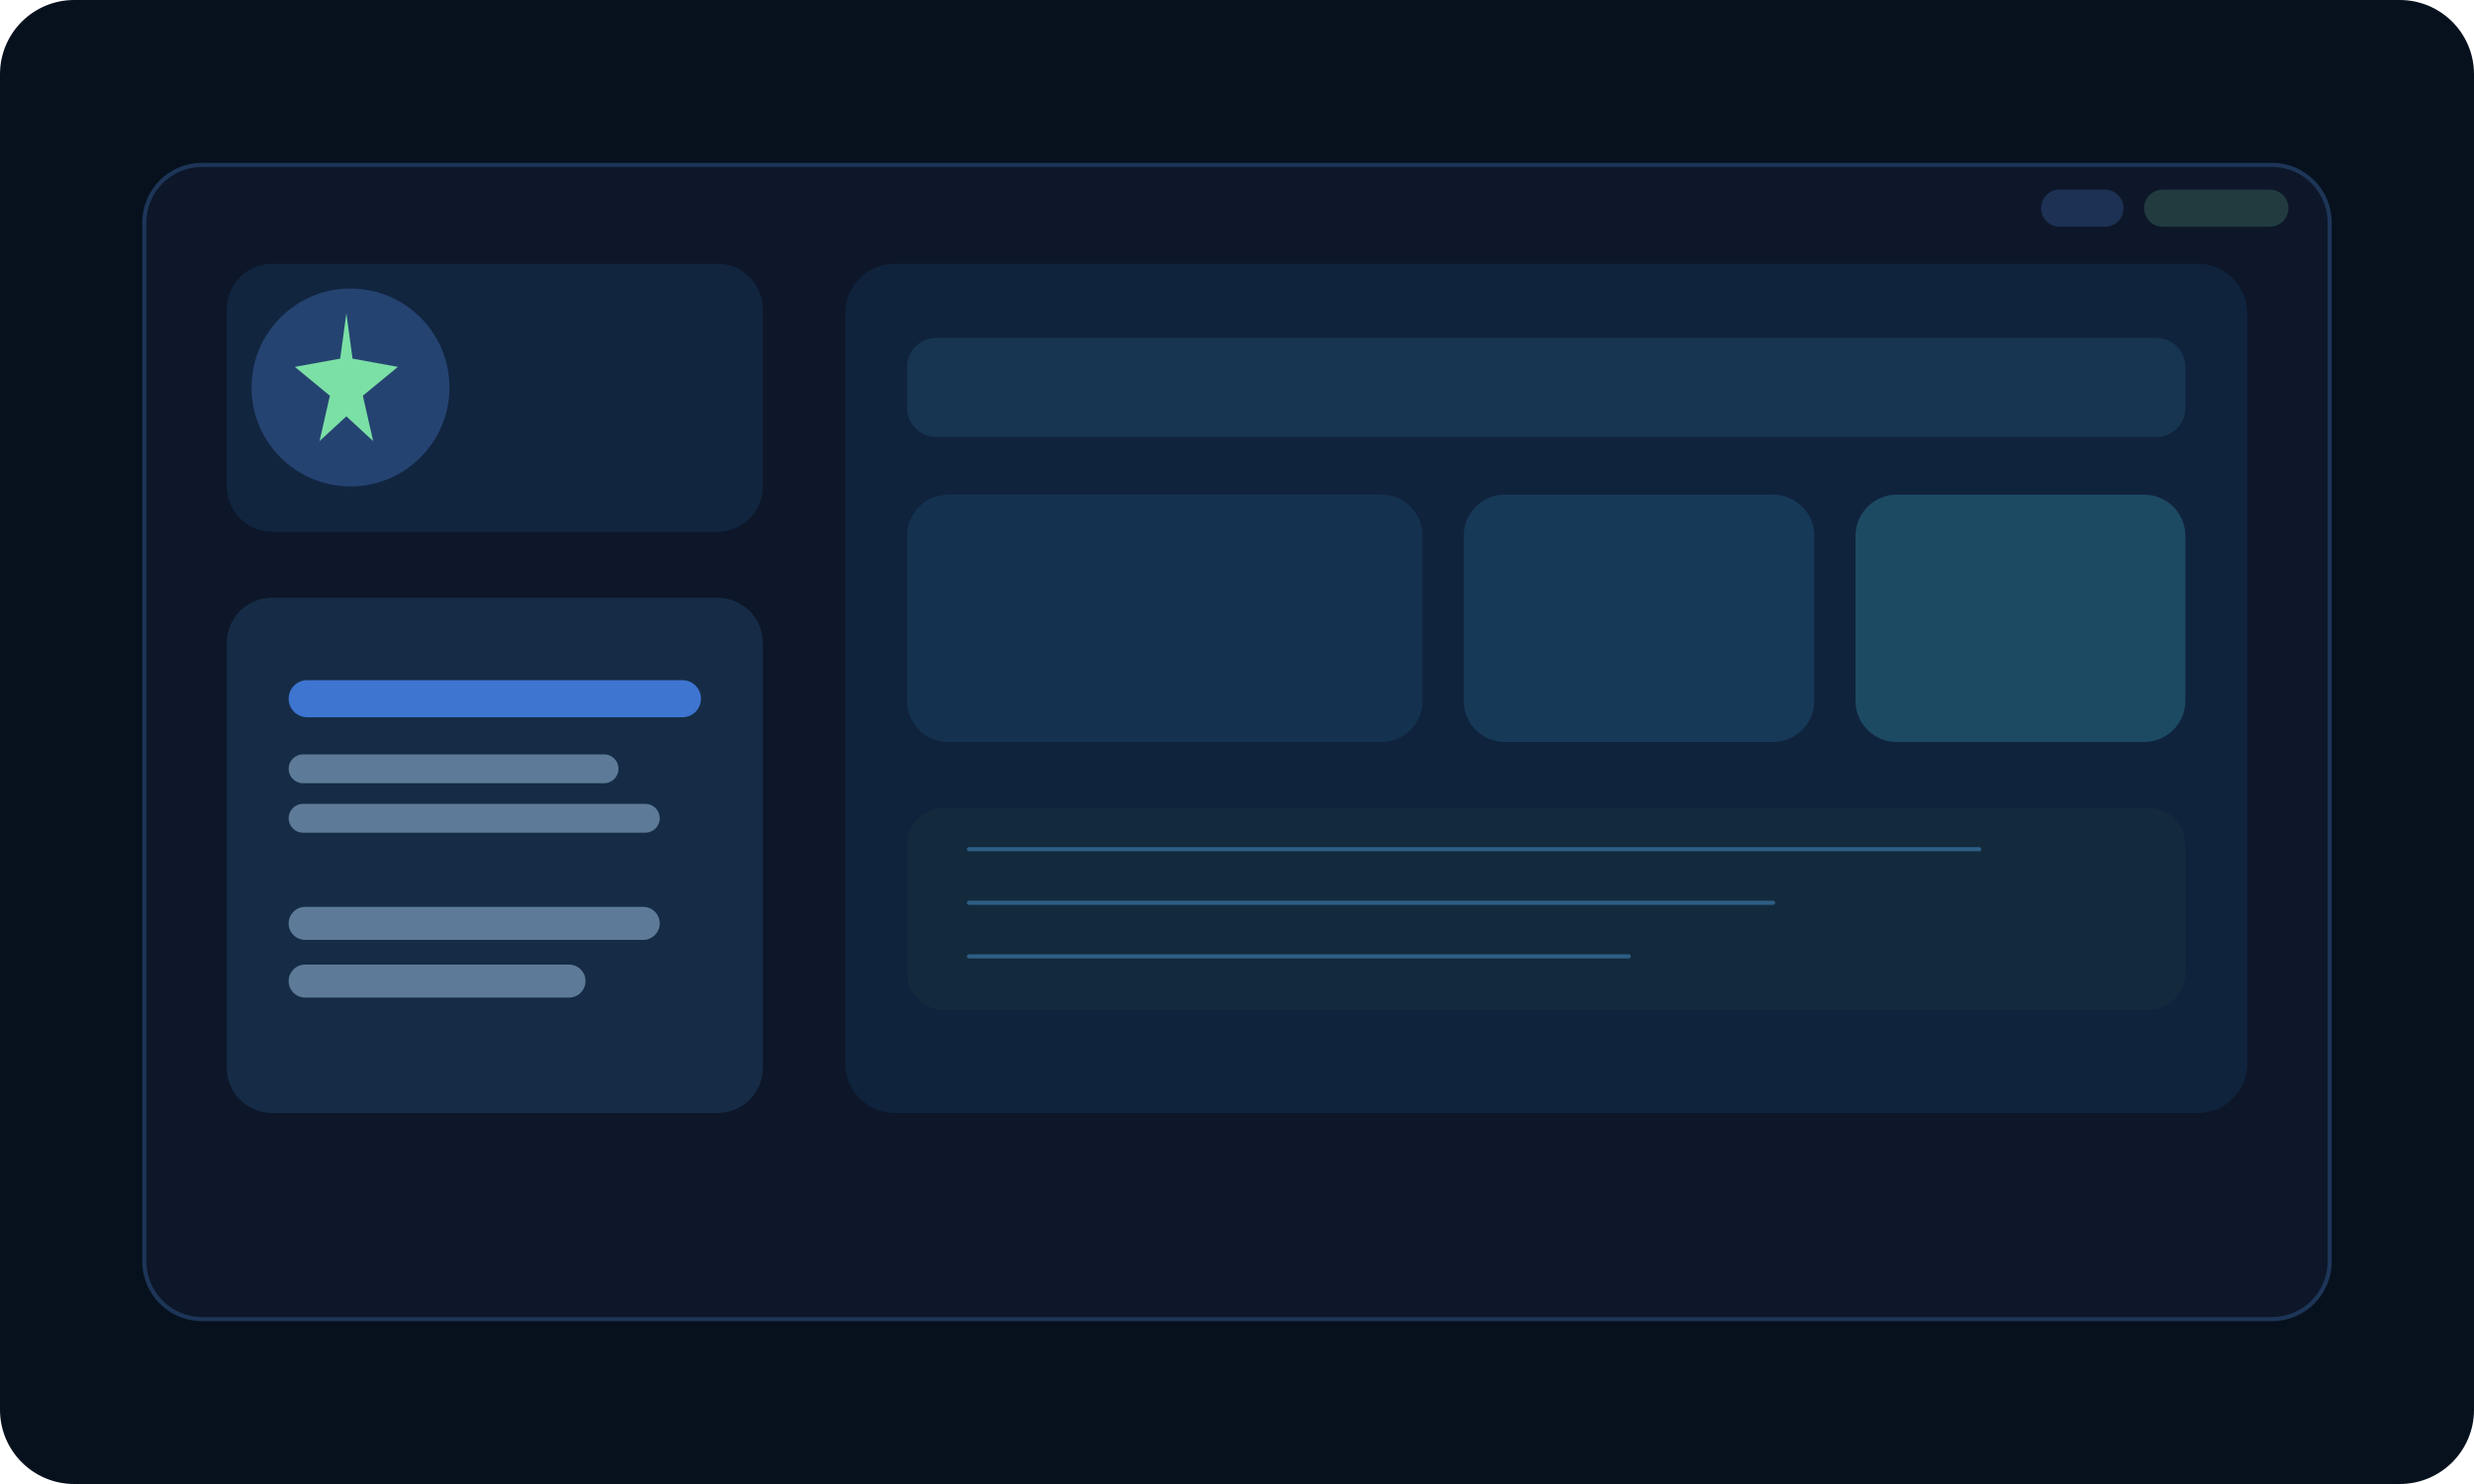
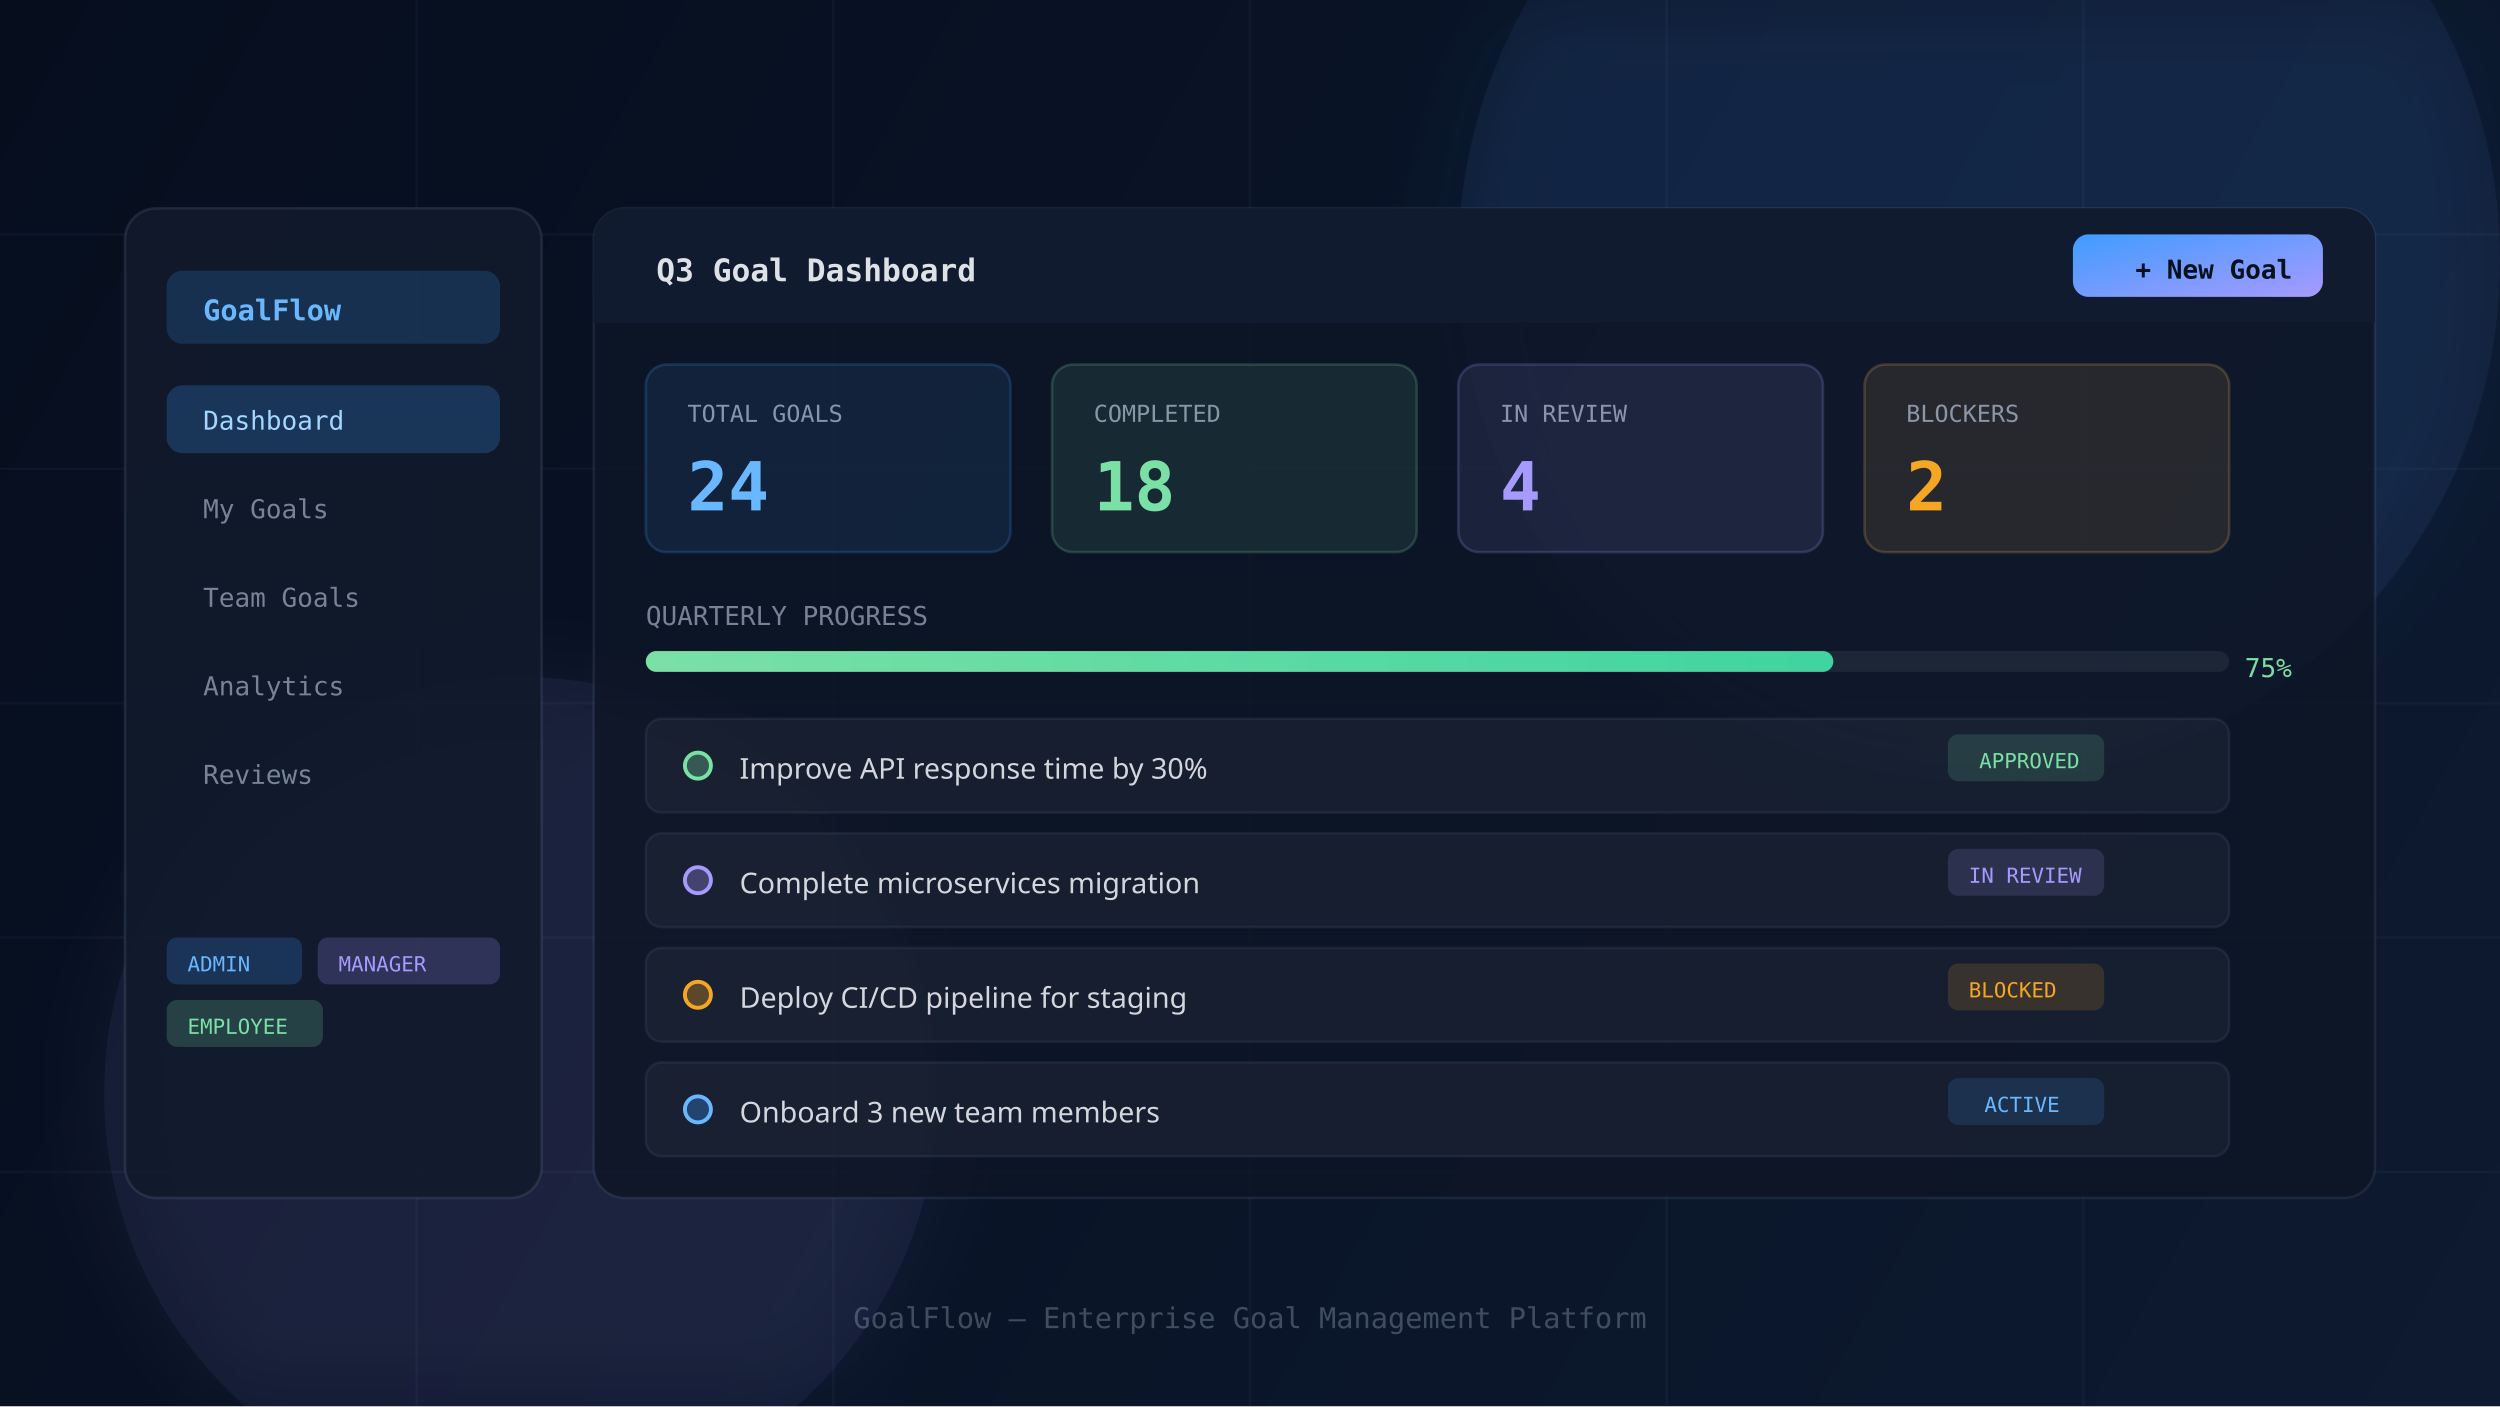
- <svg xmlns="http://www.w3.org/2000/svg" width="1200" height="720" viewBox="0 0 1200 720" fill="none">
-   <rect width="1200" height="720" rx="36" fill="#07111E" />
-   <rect x="70" y="80" width="1060" height="560" rx="28" fill="#0D1729" stroke="#1D3557" stroke-width="2" />
-   <rect x="110" y="128" width="260" height="130" rx="22" fill="#11253F" />
-   <rect x="110" y="290" width="260" height="250" rx="22" fill="#162C46" />
-   <rect x="410" y="128" width="680" height="412" rx="24" fill="#10233D" />
-   <rect x="440" y="164" width="620" height="48" rx="14" fill="#173550" />
-   <rect x="440" y="240" width="250" height="120" rx="20" fill="#14324F" />
-   <rect x="710" y="240" width="170" height="120" rx="20" fill="#173958" />
-   <rect x="900" y="240" width="160" height="120" rx="20" fill="#1D4A63" />
-   <rect x="440" y="392" width="620" height="98" rx="18" fill="#132A3D" />
-   <circle cx="170" cy="188" r="48" fill="#5E9BFF" fill-opacity="0.26" />
-   <path d="M168 152L171 174L193 178L176 192L181 214L168 202L155 214L160 192L143 178L165 174L168 152Z" fill="#7BE0A5" />
-   <rect x="140" y="330" width="200" height="18" rx="9" fill="#4A8DFF" fill-opacity="0.75" />
-   <rect x="140" y="366" width="160" height="14" rx="7" fill="#5D7B98" />
-   <rect x="140" y="390" width="180" height="14" rx="7" fill="#5D7B98" />
-   <rect x="140" y="440" width="180" height="16" rx="8" fill="#5D7B98" />
-   <rect x="140" y="468" width="144" height="16" rx="8" fill="#5D7B98" />
-   <path d="M470 412H960" stroke="#2F5E85" stroke-width="2" stroke-linecap="round" />
-   <path d="M470 438H860" stroke="#2F5E85" stroke-width="2" stroke-linecap="round" />
-   <path d="M470 464H790" stroke="#2F5E85" stroke-width="2" stroke-linecap="round" />
-   <rect x="1040" y="92" width="70" height="18" rx="9" fill="#7BE0A5" fill-opacity="0.18" />
-   <rect x="990" y="92" width="40" height="18" rx="9" fill="#5E9BFF" fill-opacity="0.2" />
+ <svg xmlns="http://www.w3.org/2000/svg" viewBox="0 0 960 540" fill="none">
+   <defs>
+     <linearGradient id="gf-bg" x1="0" y1="0" x2="960" y2="540" gradientUnits="userSpaceOnUse">
+       <stop offset="0%" stop-color="#060e1e" />
+       <stop offset="100%" stop-color="#0d1a30" />
+     </linearGradient>
+     <linearGradient id="gf-accent" x1="0" y1="0" x2="1" y2="1">
+       <stop offset="0%" stop-color="#3f9cff" />
+       <stop offset="100%" stop-color="#a79aff" />
+     </linearGradient>
+     <linearGradient id="gf-green" x1="0" y1="0" x2="1" y2="0">
+       <stop offset="0%" stop-color="#7be0a5" />
+       <stop offset="100%" stop-color="#3fd4a0" />
+     </linearGradient>
+     <filter id="gf-glow">
+       <feGaussianBlur stdDeviation="18" result="blur" />
+       <feComposite in="SourceGraphic" in2="blur" operator="over" />
+     </filter>
+     <clipPath id="gf-clip">
+       <rect width="960" height="540" rx="0" />
+     </clipPath>
+   </defs>
+   <rect width="960" height="540" fill="url(#gf-bg)" />
+   <circle cx="760" cy="100" r="200" fill="rgba(63,156,255,0.07)" filter="url(#gf-glow)" />
+   <circle cx="200" cy="420" r="160" fill="rgba(167,154,255,0.06)" filter="url(#gf-glow)" />
+   <g stroke="rgba(168,193,229,0.04)" stroke-width="1">
+     <line x1="0" y1="90" x2="960" y2="90" />
+     <line x1="0" y1="180" x2="960" y2="180" />
+     <line x1="0" y1="270" x2="960" y2="270" />
+     <line x1="0" y1="360" x2="960" y2="360" />
+     <line x1="0" y1="450" x2="960" y2="450" />
+     <line x1="160" y1="0" x2="160" y2="540" />
+     <line x1="320" y1="0" x2="320" y2="540" />
+     <line x1="480" y1="0" x2="480" y2="540" />
+     <line x1="640" y1="0" x2="640" y2="540" />
+     <line x1="800" y1="0" x2="800" y2="540" />
+   </g>
+   <rect x="48" y="80" width="160" height="380" rx="12" fill="rgba(17,26,44,0.9)" stroke="rgba(168,193,229,0.12)" stroke-width="1" />
+   <rect x="64" y="104" width="128" height="28" rx="6" fill="rgba(63,156,255,0.18)" />
+   <text x="78" y="123" font-family="monospace" font-size="11" fill="#69b7ff" font-weight="600">GoalFlow</text>
+   <rect x="64" y="148" width="128" height="26" rx="6" fill="rgba(63,156,255,0.22)" />
+   <text x="78" y="165" font-family="monospace" font-size="10" fill="#a4d7ff">Dashboard</text>
+   <rect x="64" y="182" width="128" height="26" rx="6" fill="transparent" />
+   <text x="78" y="199" font-family="monospace" font-size="10" fill="rgba(165,177,197,0.7)">My Goals</text>
+   <rect x="64" y="216" width="128" height="26" rx="6" fill="transparent" />
+   <text x="78" y="233" font-family="monospace" font-size="10" fill="rgba(165,177,197,0.7)">Team Goals</text>
+   <rect x="64" y="250" width="128" height="26" rx="6" fill="transparent" />
+   <text x="78" y="267" font-family="monospace" font-size="10" fill="rgba(165,177,197,0.7)">Analytics</text>
+   <rect x="64" y="284" width="128" height="26" rx="6" fill="transparent" />
+   <text x="78" y="301" font-family="monospace" font-size="10" fill="rgba(165,177,197,0.7)">Reviews</text>
+   <rect x="64" y="360" width="52" height="18" rx="4" fill="rgba(63,156,255,0.2)" />
+   <text x="72" y="373" font-family="monospace" font-size="8" fill="#69b7ff">ADMIN</text>
+   <rect x="122" y="360" width="70" height="18" rx="4" fill="rgba(167,154,255,0.2)" />
+   <text x="130" y="373" font-family="monospace" font-size="8" fill="#a79aff">MANAGER</text>
+   <rect x="64" y="384" width="60" height="18" rx="4" fill="rgba(123,224,165,0.2)" />
+   <text x="72" y="397" font-family="monospace" font-size="8" fill="#7be0a5">EMPLOYEE</text>
+   <rect x="228" y="80" width="684" height="380" rx="12" fill="rgba(13,22,38,0.85)" stroke="rgba(168,193,229,0.1)" stroke-width="1" />
+   <rect x="228" y="80" width="684" height="44" rx="12" fill="rgba(17,28,48,0.95)" />
+   <rect x="228" y="104" width="684" height="20" rx="0" fill="rgba(17,28,48,0.95)" />
+   <text x="252" y="108" font-family="monospace" font-size="12" fill="rgba(244,247,251,0.9)" font-weight="700">Q3 Goal Dashboard</text>
+   <rect x="796" y="90" width="96" height="24" rx="6" fill="url(#gf-accent)" />
+   <text x="820" y="107" font-family="monospace" font-size="10" fill="#07111d" font-weight="700">+ New Goal</text>
+   <rect x="248" y="140" width="140" height="72" rx="8" fill="rgba(63,156,255,0.1)" stroke="rgba(63,156,255,0.2)" stroke-width="1" />
+   <text x="264" y="162" font-family="monospace" font-size="9" fill="rgba(165,177,197,0.8)" text-transform="uppercase">TOTAL GOALS</text>
+   <text x="264" y="196" font-family="monospace" font-size="26" fill="#69b7ff" font-weight="700">24</text>
+   <rect x="404" y="140" width="140" height="72" rx="8" fill="rgba(123,224,165,0.1)" stroke="rgba(123,224,165,0.2)" stroke-width="1" />
+   <text x="420" y="162" font-family="monospace" font-size="9" fill="rgba(165,177,197,0.8)">COMPLETED</text>
+   <text x="420" y="196" font-family="monospace" font-size="26" fill="#7be0a5" font-weight="700">18</text>
+   <rect x="560" y="140" width="140" height="72" rx="8" fill="rgba(167,154,255,0.1)" stroke="rgba(167,154,255,0.2)" stroke-width="1" />
+   <text x="576" y="162" font-family="monospace" font-size="9" fill="rgba(165,177,197,0.8)">IN REVIEW</text>
+   <text x="576" y="196" font-family="monospace" font-size="26" fill="#a79aff" font-weight="700">4</text>
+   <rect x="716" y="140" width="140" height="72" rx="8" fill="rgba(255,180,80,0.1)" stroke="rgba(255,180,80,0.2)" stroke-width="1" />
+   <text x="732" y="162" font-family="monospace" font-size="9" fill="rgba(165,177,197,0.8)">BLOCKERS</text>
+   <text x="732" y="196" font-family="monospace" font-size="26" fill="#f5a623" font-weight="700">2</text>
+   <text x="248" y="240" font-family="monospace" font-size="10" fill="rgba(165,177,197,0.7)">QUARTERLY PROGRESS</text>
+   <rect x="248" y="250" width="608" height="8" rx="4" fill="rgba(255,255,255,0.06)" />
+   <rect x="248" y="250" width="456" height="8" rx="4" fill="url(#gf-green)" />
+   <text x="862" y="260" font-family="monospace" font-size="10" fill="#7be0a5">75%</text>
+   <rect x="248" y="276" width="608" height="36" rx="6" fill="rgba(255,255,255,0.04)" stroke="rgba(168,193,229,0.08)" stroke-width="1" />
+   <circle cx="268" cy="294" r="5" fill="rgba(123,224,165,0.3)" stroke="#7be0a5" stroke-width="1.5" />
+   <text x="284" y="299" font-family="sans-serif" font-size="11" fill="rgba(244,247,251,0.85)">Improve API response time by 30%</text>
+   <rect x="748" y="282" width="60" height="18" rx="4" fill="rgba(123,224,165,0.15)" />
+   <text x="760" y="295" font-family="monospace" font-size="8" fill="#7be0a5">APPROVED</text>
+   <rect x="248" y="320" width="608" height="36" rx="6" fill="rgba(255,255,255,0.04)" stroke="rgba(168,193,229,0.08)" stroke-width="1" />
+   <circle cx="268" cy="338" r="5" fill="rgba(167,154,255,0.3)" stroke="#a79aff" stroke-width="1.5" />
+   <text x="284" y="343" font-family="sans-serif" font-size="11" fill="rgba(244,247,251,0.85)">Complete microservices migration</text>
+   <rect x="748" y="326" width="60" height="18" rx="4" fill="rgba(167,154,255,0.15)" />
+   <text x="756" y="339" font-family="monospace" font-size="8" fill="#a79aff">IN REVIEW</text>
+   <rect x="248" y="364" width="608" height="36" rx="6" fill="rgba(255,255,255,0.04)" stroke="rgba(168,193,229,0.08)" stroke-width="1" />
+   <circle cx="268" cy="382" r="5" fill="rgba(245,166,35,0.3)" stroke="#f5a623" stroke-width="1.5" />
+   <text x="284" y="387" font-family="sans-serif" font-size="11" fill="rgba(244,247,251,0.85)">Deploy CI/CD pipeline for staging</text>
+   <rect x="748" y="370" width="60" height="18" rx="4" fill="rgba(245,166,35,0.15)" />
+   <text x="756" y="383" font-family="monospace" font-size="8" fill="#f5a623">BLOCKED</text>
+   <rect x="248" y="408" width="608" height="36" rx="6" fill="rgba(255,255,255,0.04)" stroke="rgba(168,193,229,0.08)" stroke-width="1" />
+   <circle cx="268" cy="426" r="5" fill="rgba(63,156,255,0.3)" stroke="#69b7ff" stroke-width="1.5" />
+   <text x="284" y="431" font-family="sans-serif" font-size="11" fill="rgba(244,247,251,0.85)">Onboard 3 new team members</text>
+   <rect x="748" y="414" width="60" height="18" rx="4" fill="rgba(63,156,255,0.15)" />
+   <text x="762" y="427" font-family="monospace" font-size="8" fill="#69b7ff">ACTIVE</text>
+   <text x="480" y="510" font-family="monospace" font-size="11" fill="rgba(165,177,197,0.35)" text-anchor="middle">GoalFlow — Enterprise Goal Management Platform</text>
</svg>
